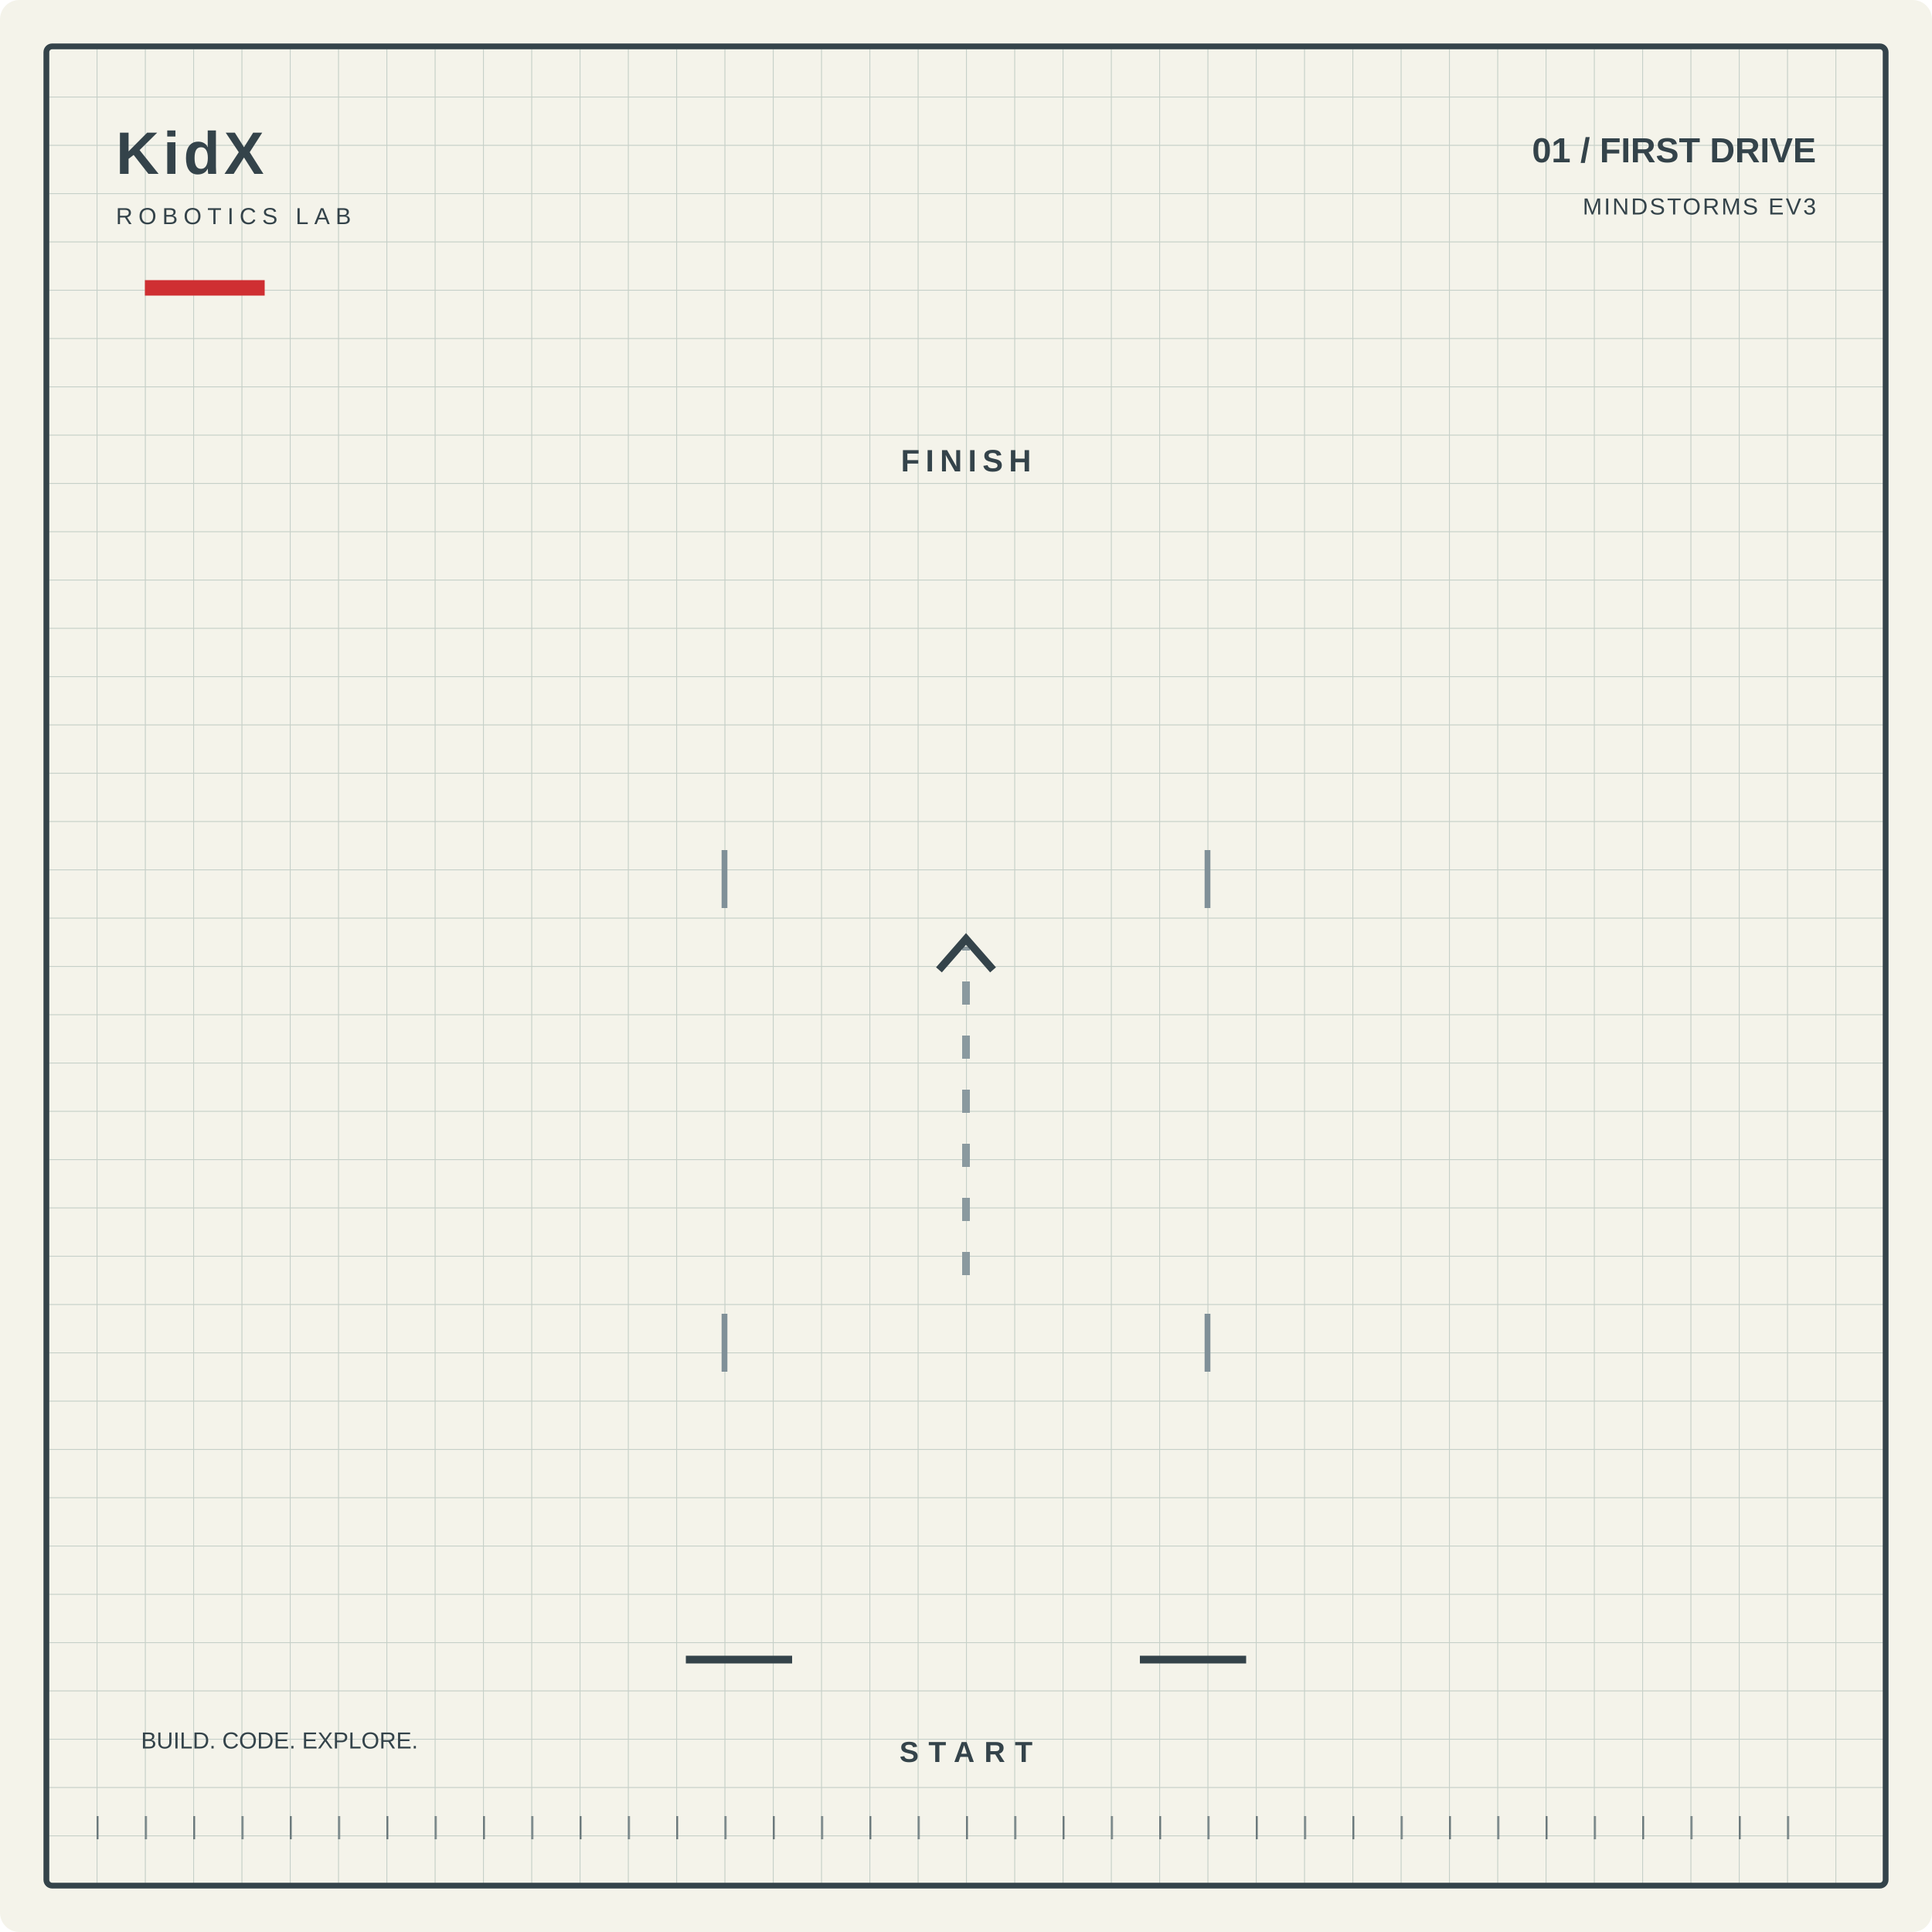
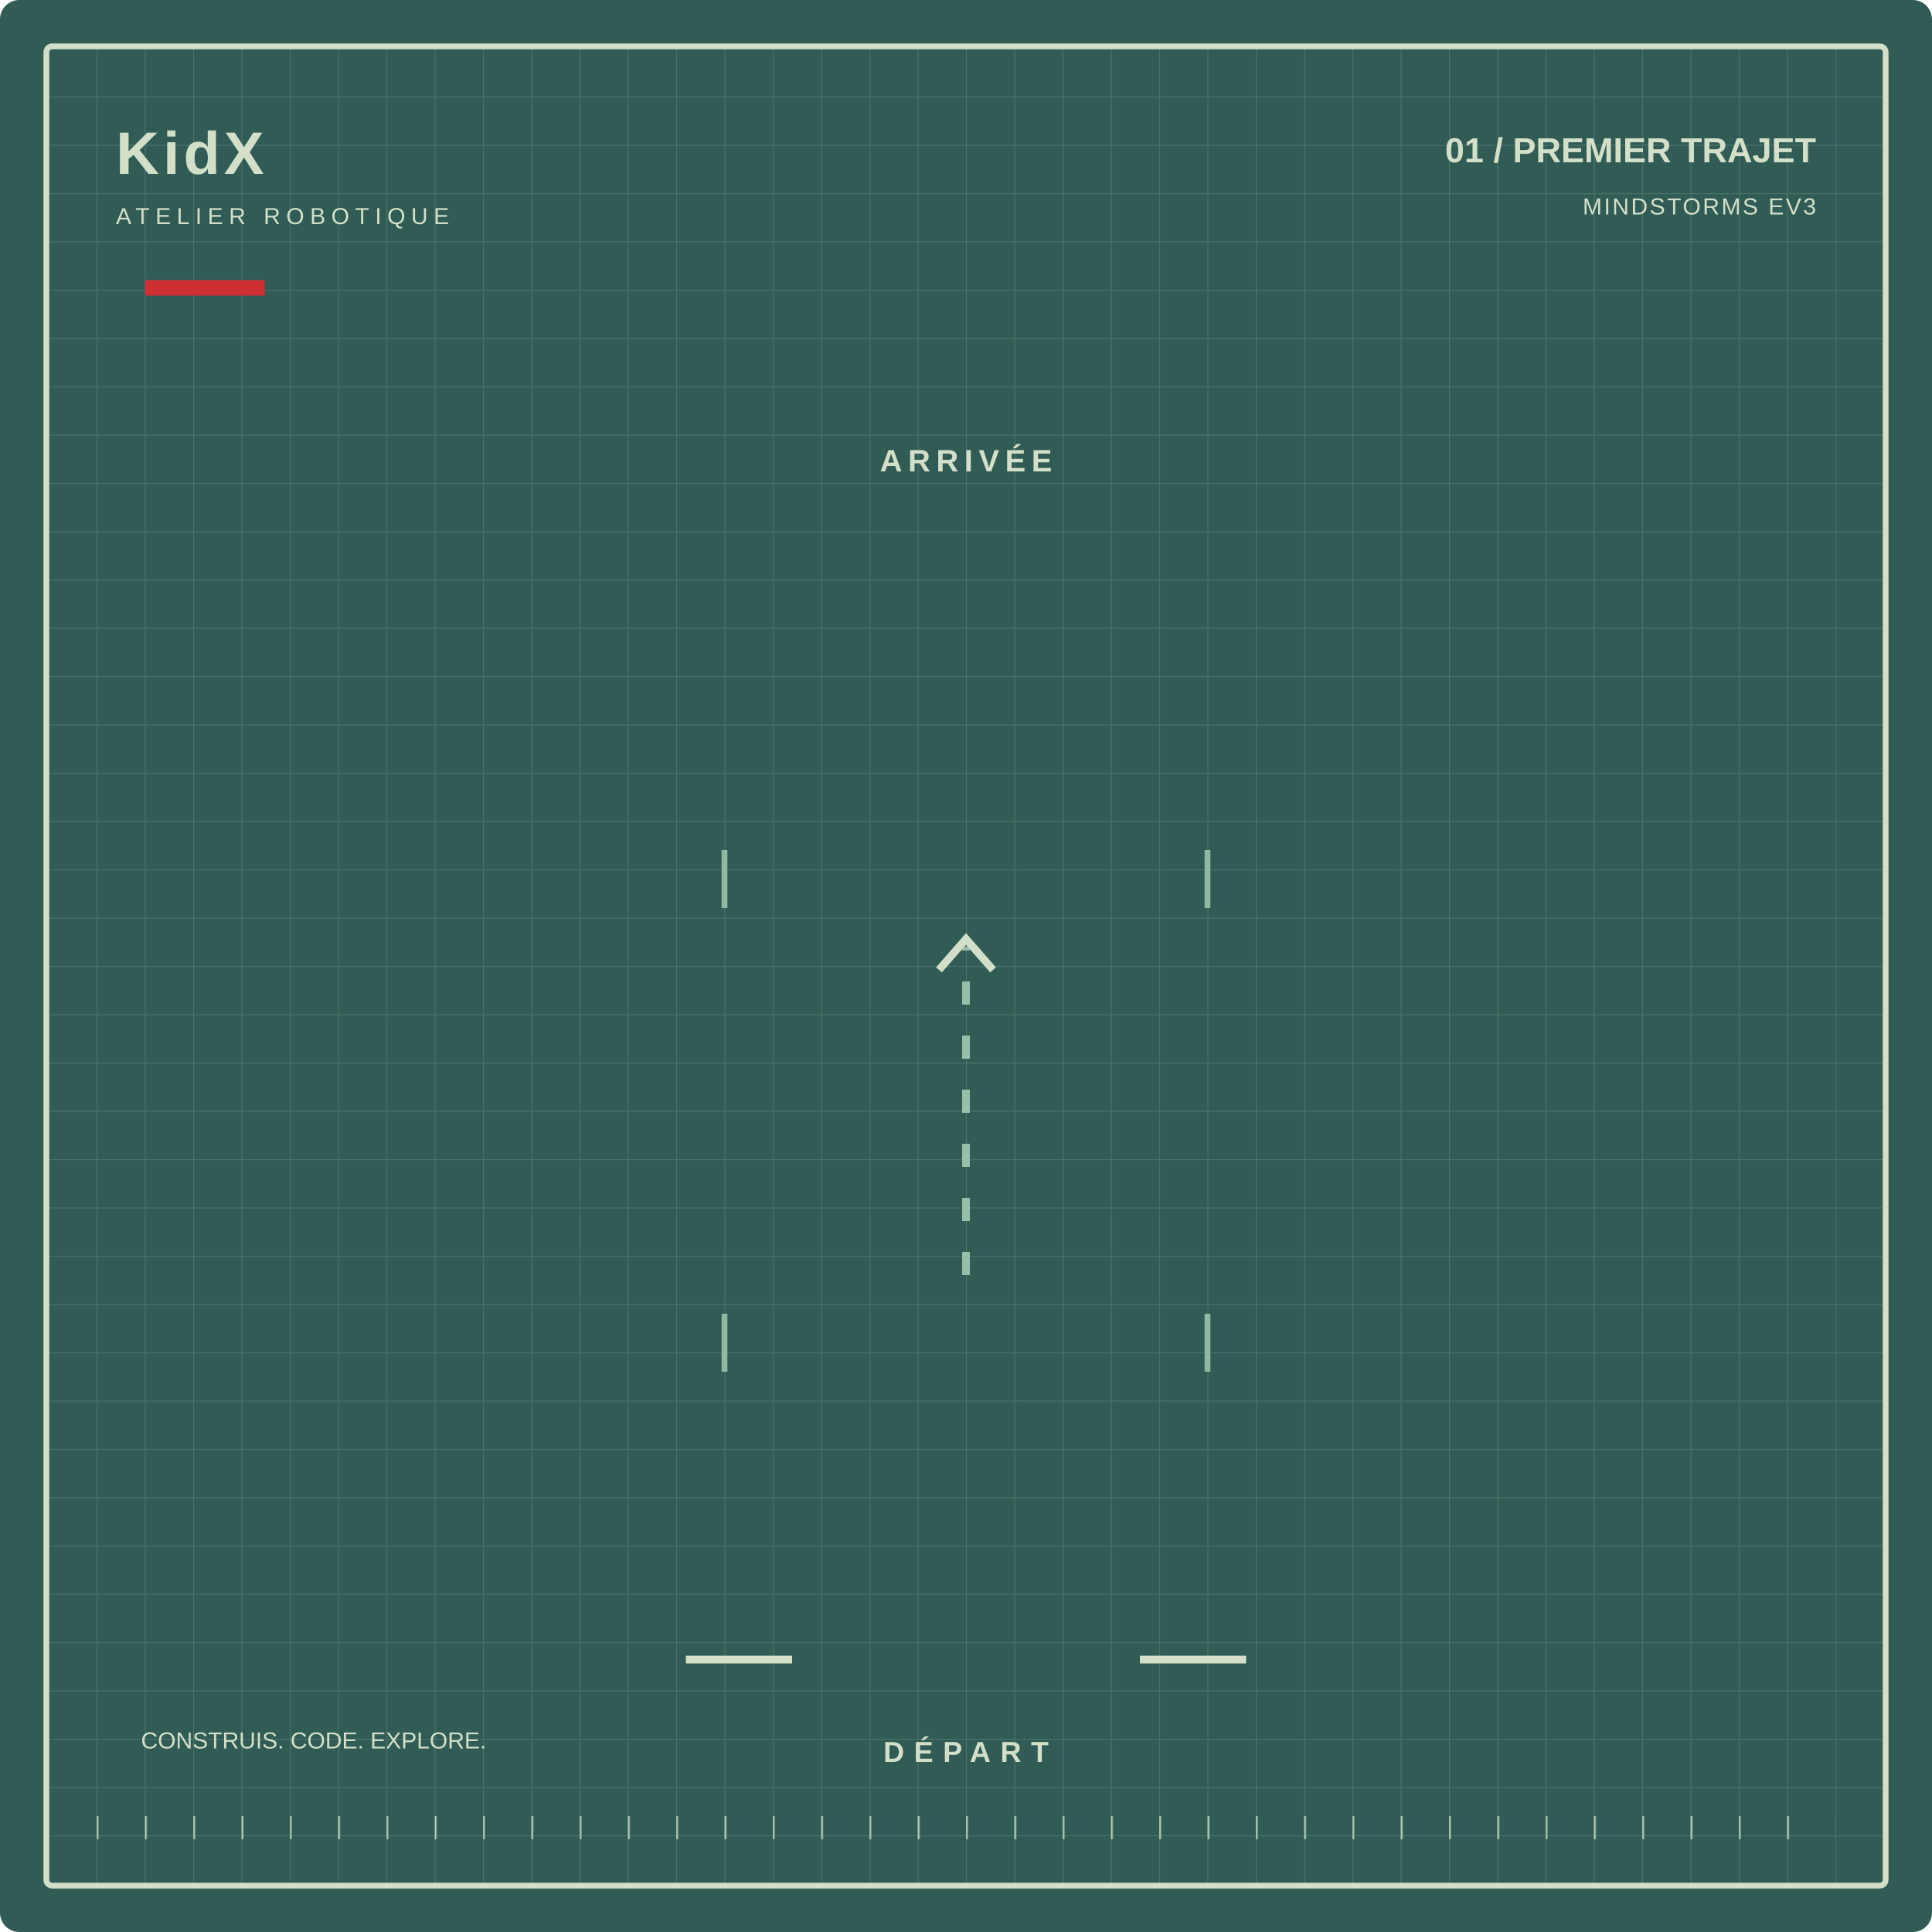
<svg xmlns="http://www.w3.org/2000/svg" width="1536" height="1536" viewBox="0 0 1000 1000">
  <defs>
    <pattern id="grid" width="25" height="25" patternUnits="userSpaceOnUse">
-       <path d="M25 0H0V25" fill="none" stroke="#c6d0c8" stroke-width=".9" />
+       <path d="M25 0H0V25" fill="none" stroke="#4b7369" stroke-width=".9" />
    </pattern>
    <pattern id="ticks" width="25" height="20" patternUnits="userSpaceOnUse">
-       <path d="M0 0v12" stroke="#6b797c" stroke-width="2" />
+       <path d="M0 0v12" stroke="#a5c0aa" stroke-width="2" />
    </pattern>
  </defs>
-   <rect width="1000" height="1000" rx="10" fill="#f4f3ea" />
+   <rect width="1000" height="1000" rx="10" fill="#315c56" />
  <rect x="24" y="24" width="952" height="952" fill="url(#grid)" />
-   <rect x="24" y="24" width="952" height="952" rx="3" fill="none" stroke="#34434a" stroke-width="3" />
+   <rect x="24" y="24" width="952" height="952" rx="3" fill="none" stroke="#d3dfc8" stroke-width="3" />
  <rect x="50" y="936" width="900" height="20" fill="url(#ticks)" />
-   <path d="M375 710v-30m250 30v-30M375 470v-30m250 30v-30" stroke="#809098" stroke-width="3" />
-   <path d="M500 660V490" stroke="#8a999f" stroke-width="4" stroke-dasharray="12 16" />
-   <path d="M486 502l14-16 14 16" stroke="#34434a" stroke-width="4" fill="none" />
-   <g font-family="Arial,sans-serif" fill="#34434a">
+   <path d="M375 710v-30m250 30v-30M375 470v-30m250 30v-30" stroke="#91b8a3" stroke-width="3" />
+   <path d="M500 660V490" stroke="#98bfa8" stroke-width="4" stroke-dasharray="12 16" />
+   <path d="M486 502l14-16 14 16" stroke="#d3dfc8" stroke-width="4" fill="none" />
+   <g font-family="Arial,sans-serif" fill="#d3dfc8">
    <text x="60" y="90" font-size="31" font-weight="bold" letter-spacing="2">KidX</text>
-     <text x="60" y="116" font-size="12" letter-spacing="3">ROBOTICS LAB</text>
-     <text x="940" y="84" text-anchor="end" font-size="18" font-weight="bold">01 / FIRST DRIVE</text>
+     <text x="60" y="116" font-size="12" letter-spacing="3">ATELIER ROBOTIQUE</text>
+     <text x="940" y="84" text-anchor="end" font-size="18" font-weight="bold">01 / PREMIER TRAJET</text>
    <text x="940" y="111" text-anchor="end" font-size="12" letter-spacing="1">MINDSTORMS EV3</text>
-     <text x="500" y="912" text-anchor="middle" font-size="15" font-weight="bold" letter-spacing="5">START</text>
-     <text x="500" y="244" text-anchor="middle" font-size="16" font-weight="bold" letter-spacing="3">FINISH</text>
-     <text x="73" y="905" font-size="12">BUILD. CODE. EXPLORE.</text>
+     <text x="500" y="912" text-anchor="middle" font-size="15" font-weight="bold" letter-spacing="5">DÉPART</text>
+     <text x="500" y="244" text-anchor="middle" font-size="16" font-weight="bold" letter-spacing="3">ARRIVÉE</text>
+     <text x="73" y="905" font-size="12">CONSTRUIS. CODE. EXPLORE.</text>
  </g>
-   <path d="M355 859h55m180 0h55" stroke="#34434a" stroke-width="4" />
+   <path d="M355 859h55m180 0h55" stroke="#d3dfc8" stroke-width="4" />
  <path d="M75 149h62" stroke="#cf2f32" stroke-width="8" />
</svg>
